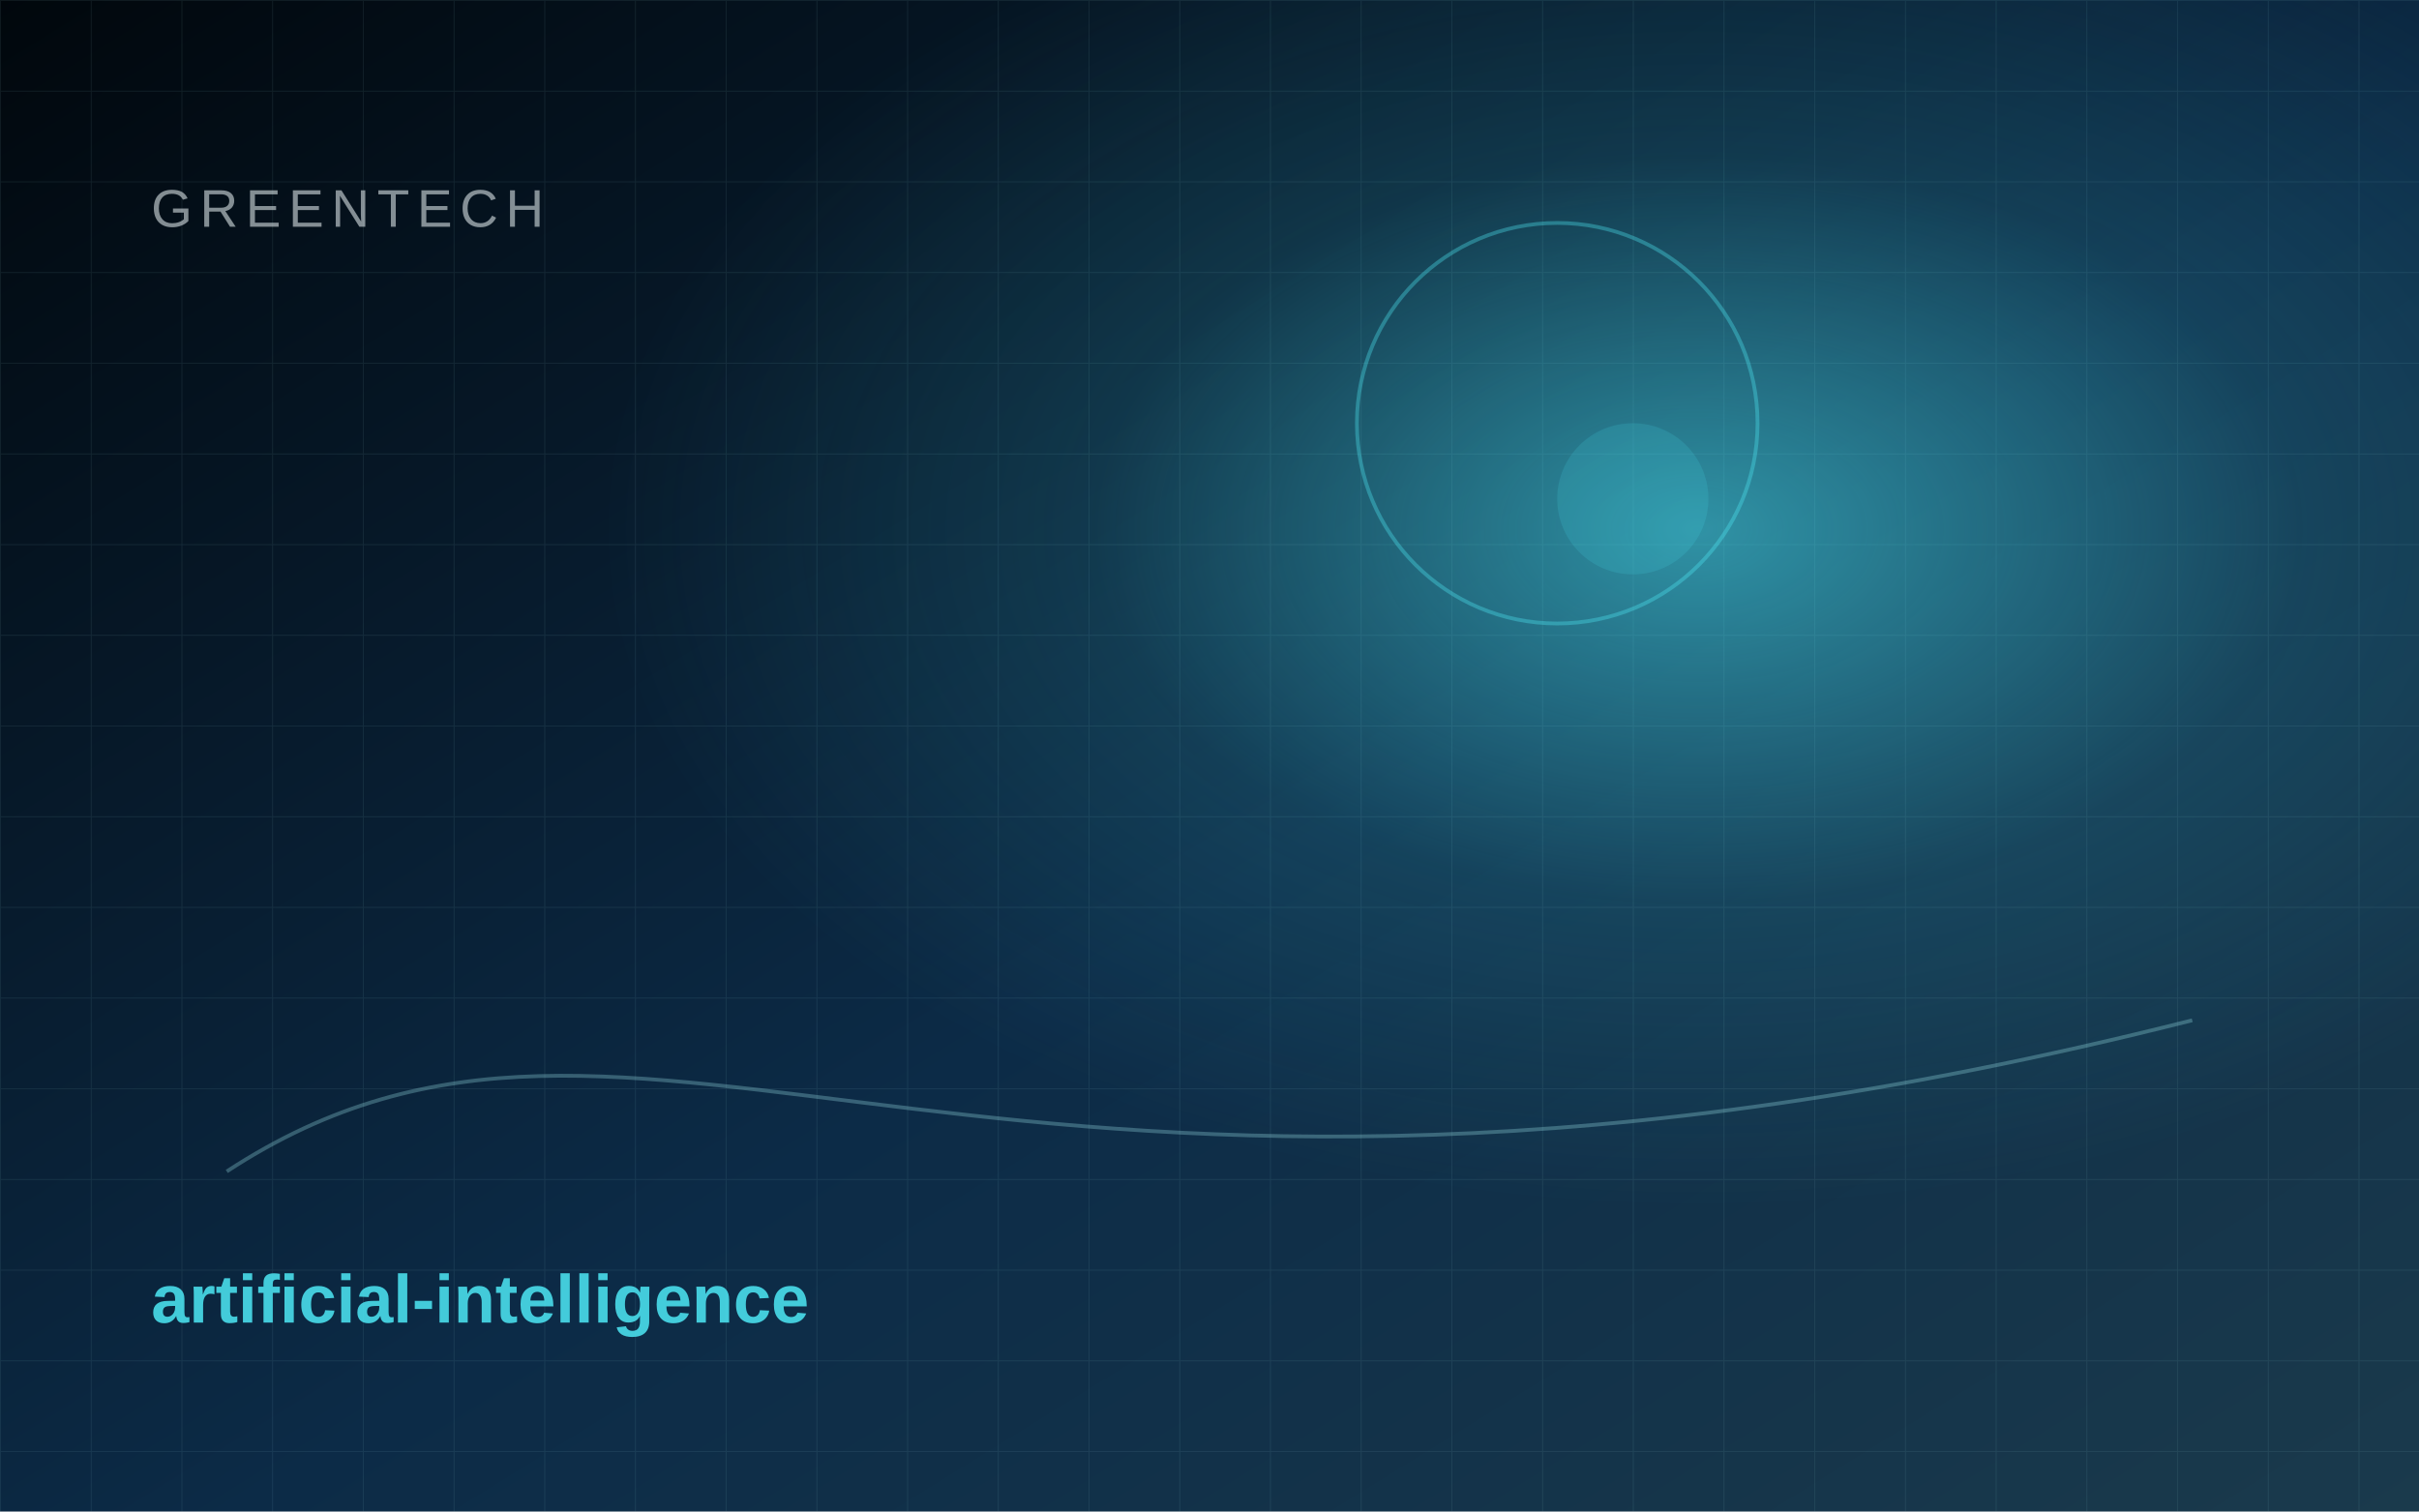
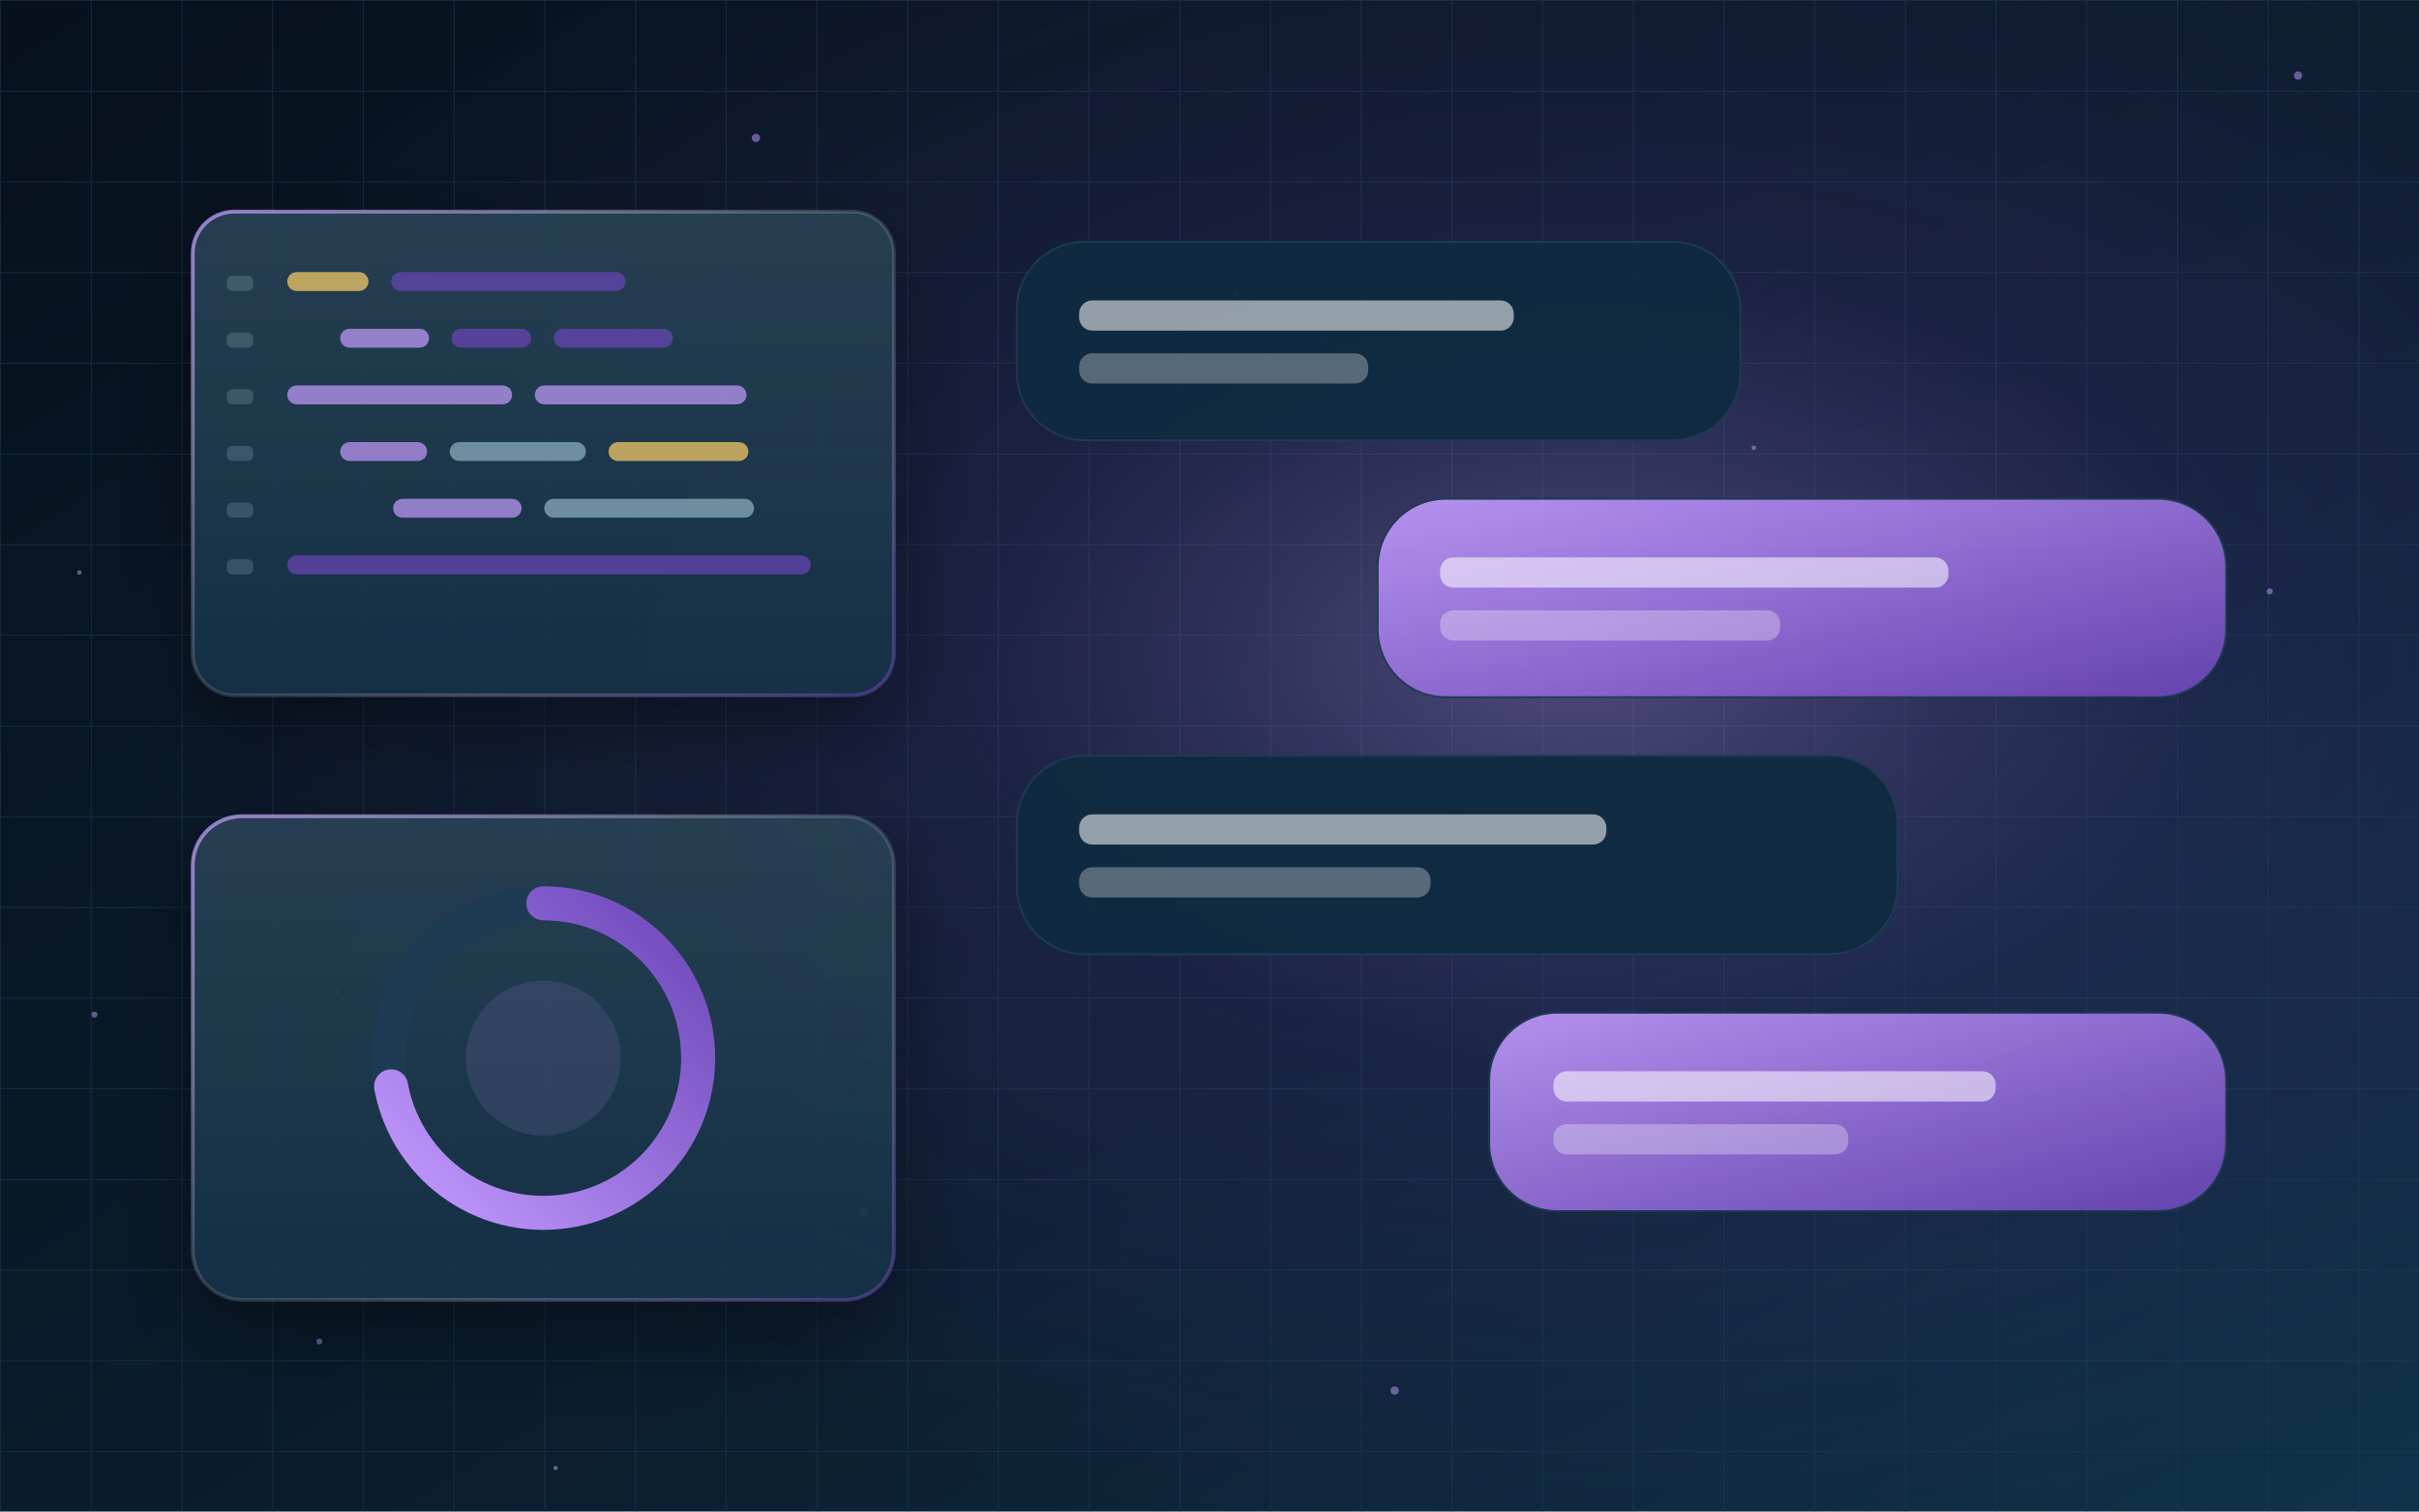
- <svg xmlns="http://www.w3.org/2000/svg" width="1280" height="800" viewBox="0 0 1280 800" role="img">
+ <svg xmlns="http://www.w3.org/2000/svg" viewBox="0 0 1280 800" width="1280" height="800" role="img" aria-label="Artificial Intelligence — service cover illustration">
  <defs>
-     <linearGradient id="bg" x1="0" y1="0" x2="1" y2="1">
-       <stop offset="0%" stop-color="#01070C" />
-       <stop offset="55%" stop-color="#0C2B47" />
-       <stop offset="100%" stop-color="#1A3A4C" />
+     <linearGradient id="g6889bg" x1="0" y1="0" x2="1" y2="1">
+       <stop offset="0" stop-color="#06111c" />
+       <stop offset=".6" stop-color="#0b1d2e" />
+       <stop offset="1" stop-color="#10324a" />
    </linearGradient>
-     <radialGradient id="glow" cx="70%" cy="35%" r="45%">
-       <stop offset="0%" stop-color="#4DE8F4" stop-opacity="0.55" />
-       <stop offset="55%" stop-color="#4DE8F4" stop-opacity="0.12" />
-       <stop offset="100%" stop-color="#4DE8F4" stop-opacity="0" />
+     <radialGradient id="g6889glow" cx="0.65" cy="0.43" r=".6">
+       <stop offset="0" stop-color="#c49bff" stop-opacity=".38" />
+       <stop offset=".45" stop-color="#6b45b8" stop-opacity=".16" />
+       <stop offset="1" stop-color="#6b45b8" stop-opacity="0" />
    </radialGradient>
-     <pattern id="grid" width="48" height="48" patternUnits="userSpaceOnUse">
-       <path d="M48 0H0V48" fill="none" stroke="#A8F4F8" stroke-opacity="0.08" stroke-width="1" />
+     <linearGradient id="g6889acc" x1="0" y1="0" x2="1" y2="1">
+       <stop offset="0" stop-color="#c49bff" />
+       <stop offset="1" stop-color="#6b45b8" />
+     </linearGradient>
+     <linearGradient id="g6889glass" x1="0" y1="0" x2="0" y2="1">
+       <stop offset="0" stop-color="#ffffff" stop-opacity=".10" />
+       <stop offset="1" stop-color="#ffffff" stop-opacity=".03" />
+     </linearGradient>
+     <linearGradient id="g6889edge" x1="0" y1="0" x2="1" y2="1">
+       <stop offset="0" stop-color="#c49bff" stop-opacity=".75" />
+       <stop offset=".5" stop-color="#ffffff" stop-opacity=".12" />
+       <stop offset="1" stop-color="#6b45b8" stop-opacity=".5" />
+     </linearGradient>
+     <pattern id="g6889grid" width="48" height="48" patternUnits="userSpaceOnUse">
+       <path d="M48 0H0V48" fill="none" stroke="#1d3b52" stroke-width="1" opacity=".55" />
    </pattern>
+     <filter id="g6889soft" x="-30%" y="-30%" width="160%" height="160%">
+       <feGaussianBlur stdDeviation="18" />
+     </filter>
+     <filter id="g6889shadow" x="-20%" y="-20%" width="140%" height="160%">
+       <feDropShadow dx="0" dy="18" stdDeviation="22" flood-color="#000" flood-opacity=".45" />
+     </filter>
  </defs>
-   <rect width="1280" height="800" fill="url(#bg)" />
-   <rect width="1280" height="800" fill="url(#grid)" />
-   <rect width="1280" height="800" fill="url(#glow)" />
-   <circle cx="824" cy="224" r="106" fill="none" stroke="#4DE8F4" stroke-opacity="0.35" stroke-width="2" />
-   <circle cx="864" cy="264" r="40" fill="#4DE8F4" fill-opacity="0.14" />
-   <path d="M120 620 C340 476, 520 702, 1160 540" fill="none" stroke="#A8F4F8" stroke-opacity="0.28" stroke-width="2" />
-   <text x="80" y="120" fill="#EDF6F8" fill-opacity="0.55" font-family="Segoe UI, Arial, sans-serif" font-size="28" letter-spacing="4">GREENTECH</text>
-   <text x="80" y="700" fill="#4DE8F4" fill-opacity="0.85" font-family="Segoe UI, Arial, sans-serif" font-size="36" font-weight="600">artificial-intelligence</text>
+   <style>
+ @media (prefers-reduced-motion: no-preference){
+ .fl{animation:fl 7s ease-in-out infinite}.fl2{animation:fl 9s ease-in-out -3s infinite}
+ .pu{animation:pu 4s ease-in-out infinite}.da{stroke-dasharray:10 14;animation:da 6s linear infinite}
+ .sp{transform-box:fill-box;transform-origin:center;animation:sp 24s linear infinite}
+ @keyframes fl{0%,100%{transform:translateY(0)}50%{transform:translateY(-14px)}}
+ @keyframes pu{0%,100%{opacity:.35}50%{opacity:1}}
+ @keyframes da{to{stroke-dashoffset:-240}}
+ @keyframes sp{to{transform:rotate(360deg)}}}
+ </style>
+   <rect width="1280" height="800" fill="url(#g6889bg)" />
+   <rect width="1280" height="800" fill="url(#g6889grid)" />
+   <rect width="1280" height="800" fill="url(#g6889glow)" />
+   <circle cx="457" cy="474" r="1.2" fill="#c49bff" opacity=".5" class="pu" />
+   <circle cx="928" cy="237" r="1.2" fill="#c49bff" opacity=".5" class="pu" />
+   <circle cx="169" cy="710" r="1.6" fill="#c49bff" opacity=".5" />
+   <circle cx="1201" cy="313" r="1.6" fill="#c49bff" opacity=".5" />
+   <circle cx="50" cy="537" r="1.6" fill="#c49bff" opacity=".5" />
+   <circle cx="294" cy="777" r="1.2" fill="#c49bff" opacity=".5" class="pu" />
+   <circle cx="178" cy="525" r="1.2" fill="#c49bff" opacity=".5" class="pu" />
+   <circle cx="457" cy="642" r="2.2" fill="#c49bff" opacity=".5" />
+   <circle cx="758" cy="230" r="1.2" fill="#c49bff" opacity=".5" class="pu" />
+   <circle cx="702" cy="178" r="1.2" fill="#c49bff" opacity=".5" />
+   <circle cx="913" cy="492" r="1.2" fill="#c49bff" opacity=".5" />
+   <circle cx="1216" cy="40" r="2.2" fill="#c49bff" opacity=".5" />
+   <circle cx="654" cy="156" r="1.6" fill="#c49bff" opacity=".5" class="pu" />
+   <circle cx="42" cy="303" r="1.2" fill="#c49bff" opacity=".5" class="pu" />
+   <circle cx="579" cy="445" r="1.6" fill="#c49bff" opacity=".5" />
+   <circle cx="738" cy="736" r="2.2" fill="#c49bff" opacity=".5" class="pu" />
+   <circle cx="400" cy="73" r="2.2" fill="#c49bff" opacity=".5" />
+   <g class="fl2">
+     <rect x="538" y="128" width="383" height="105" rx="36" fill="#0f2a40" opacity="0.95" stroke="#1d3b52" />
+     <rect x="571" y="159" width="230" height="16" rx="7" fill="#fff" opacity=".55" />
+     <rect x="571" y="187" width="153" height="16" rx="7" fill="#fff" opacity=".3" />
+     <rect x="729" y="264" width="449" height="105" rx="36" fill="url(#g6889acc)" opacity="0.9" stroke="#1d3b52" />
+     <rect x="762" y="295" width="269" height="16" rx="7" fill="#fff" opacity=".55" />
+     <rect x="762" y="323" width="180" height="16" rx="7" fill="#fff" opacity=".3" />
+     <rect x="538" y="400" width="466" height="105" rx="36" fill="#0f2a40" opacity="0.95" stroke="#1d3b52" />
+     <rect x="571" y="431" width="279" height="16" rx="7" fill="#fff" opacity=".55" />
+     <rect x="571" y="459" width="186" height="16" rx="7" fill="#fff" opacity=".3" />
+     <rect x="788" y="536" width="390" height="105" rx="36" fill="url(#g6889acc)" opacity="0.9" stroke="#1d3b52" />
+     <rect x="822" y="567" width="234" height="16" rx="7" fill="#fff" opacity=".55" />
+     <rect x="822" y="595" width="156" height="16" rx="7" fill="#fff" opacity=".3" />
+   </g>
+   <g class="fl">
+     <rect x="102" y="112" width="371" height="256" rx="22" fill="#0f2a40" opacity=".92" filter="url(#g6889shadow)" />
+     <rect x="102" y="112" width="371" height="256" rx="22" fill="url(#g6889glass)" stroke="url(#g6889edge)" stroke-width="2" />
+   </g>
+   <g class="fl">
+     <rect x="120" y="146" width="14" height="8" rx="3" fill="#8fb3c2" opacity=".25" />
+     <rect x="152" y="144" width="43" height="10" rx="5" fill="#ffd166" opacity=".7" />
+     <rect x="207" y="144" width="124" height="10" rx="5" fill="#6b45b8" opacity=".7" />
+     <rect x="120" y="176" width="14" height="8" rx="3" fill="#8fb3c2" opacity=".25" />
+     <rect x="180" y="174" width="47" height="10" rx="5" fill="#c49bff" opacity=".7" />
+     <rect x="239" y="174" width="42" height="10" rx="5" fill="#6b45b8" opacity=".7" />
+     <rect x="293" y="174" width="63" height="10" rx="5" fill="#6b45b8" opacity=".7" />
+     <rect x="120" y="206" width="14" height="8" rx="3" fill="#8fb3c2" opacity=".25" />
+     <rect x="152" y="204" width="119" height="10" rx="5" fill="#c49bff" opacity=".7" />
+     <rect x="283" y="204" width="112" height="10" rx="5" fill="#c49bff" opacity=".7" />
+     <rect x="120" y="236" width="14" height="8" rx="3" fill="#8fb3c2" opacity=".25" />
+     <rect x="180" y="234" width="46" height="10" rx="5" fill="#c49bff" opacity=".7" />
+     <rect x="238" y="234" width="72" height="10" rx="5" fill="#8fb3c2" opacity=".7" />
+     <rect x="322" y="234" width="74" height="10" rx="5" fill="#ffd166" opacity=".7" />
+     <rect x="120" y="266" width="14" height="8" rx="3" fill="#8fb3c2" opacity=".25" />
+     <rect x="208" y="264" width="68" height="10" rx="5" fill="#c49bff" opacity=".7" />
+     <rect x="288" y="264" width="111" height="10" rx="5" fill="#8fb3c2" opacity=".7" />
+     <rect x="120" y="296" width="14" height="8" rx="3" fill="#8fb3c2" opacity=".25" />
+     <rect x="152" y="294" width="277" height="10" rx="5" fill="#6b45b8" opacity=".7" />
+   </g>
+   <g class="fl2">
+     <rect x="102" y="432" width="371" height="256" rx="26" fill="#0f2a40" opacity=".92" filter="url(#g6889shadow)" />
+     <rect x="102" y="432" width="371" height="256" rx="26" fill="url(#g6889glass)" stroke="url(#g6889edge)" stroke-width="2" />
+   </g>
+   <g class="fl2">
+     <circle cx="287.5" cy="560.0" r="81.92" fill="none" stroke="#1d3b52" stroke-width="18" />
+     <circle cx="287.5" cy="560.0" r="81.92" fill="none" stroke="url(#g6889acc)" stroke-width="18" stroke-linecap="round" stroke-dasharray="371 515" transform="rotate(-90 287.5 560.0)" />
+     <circle cx="287.5" cy="560.0" r="41" fill="#c49bff" opacity=".12" />
+   </g>
</svg>
